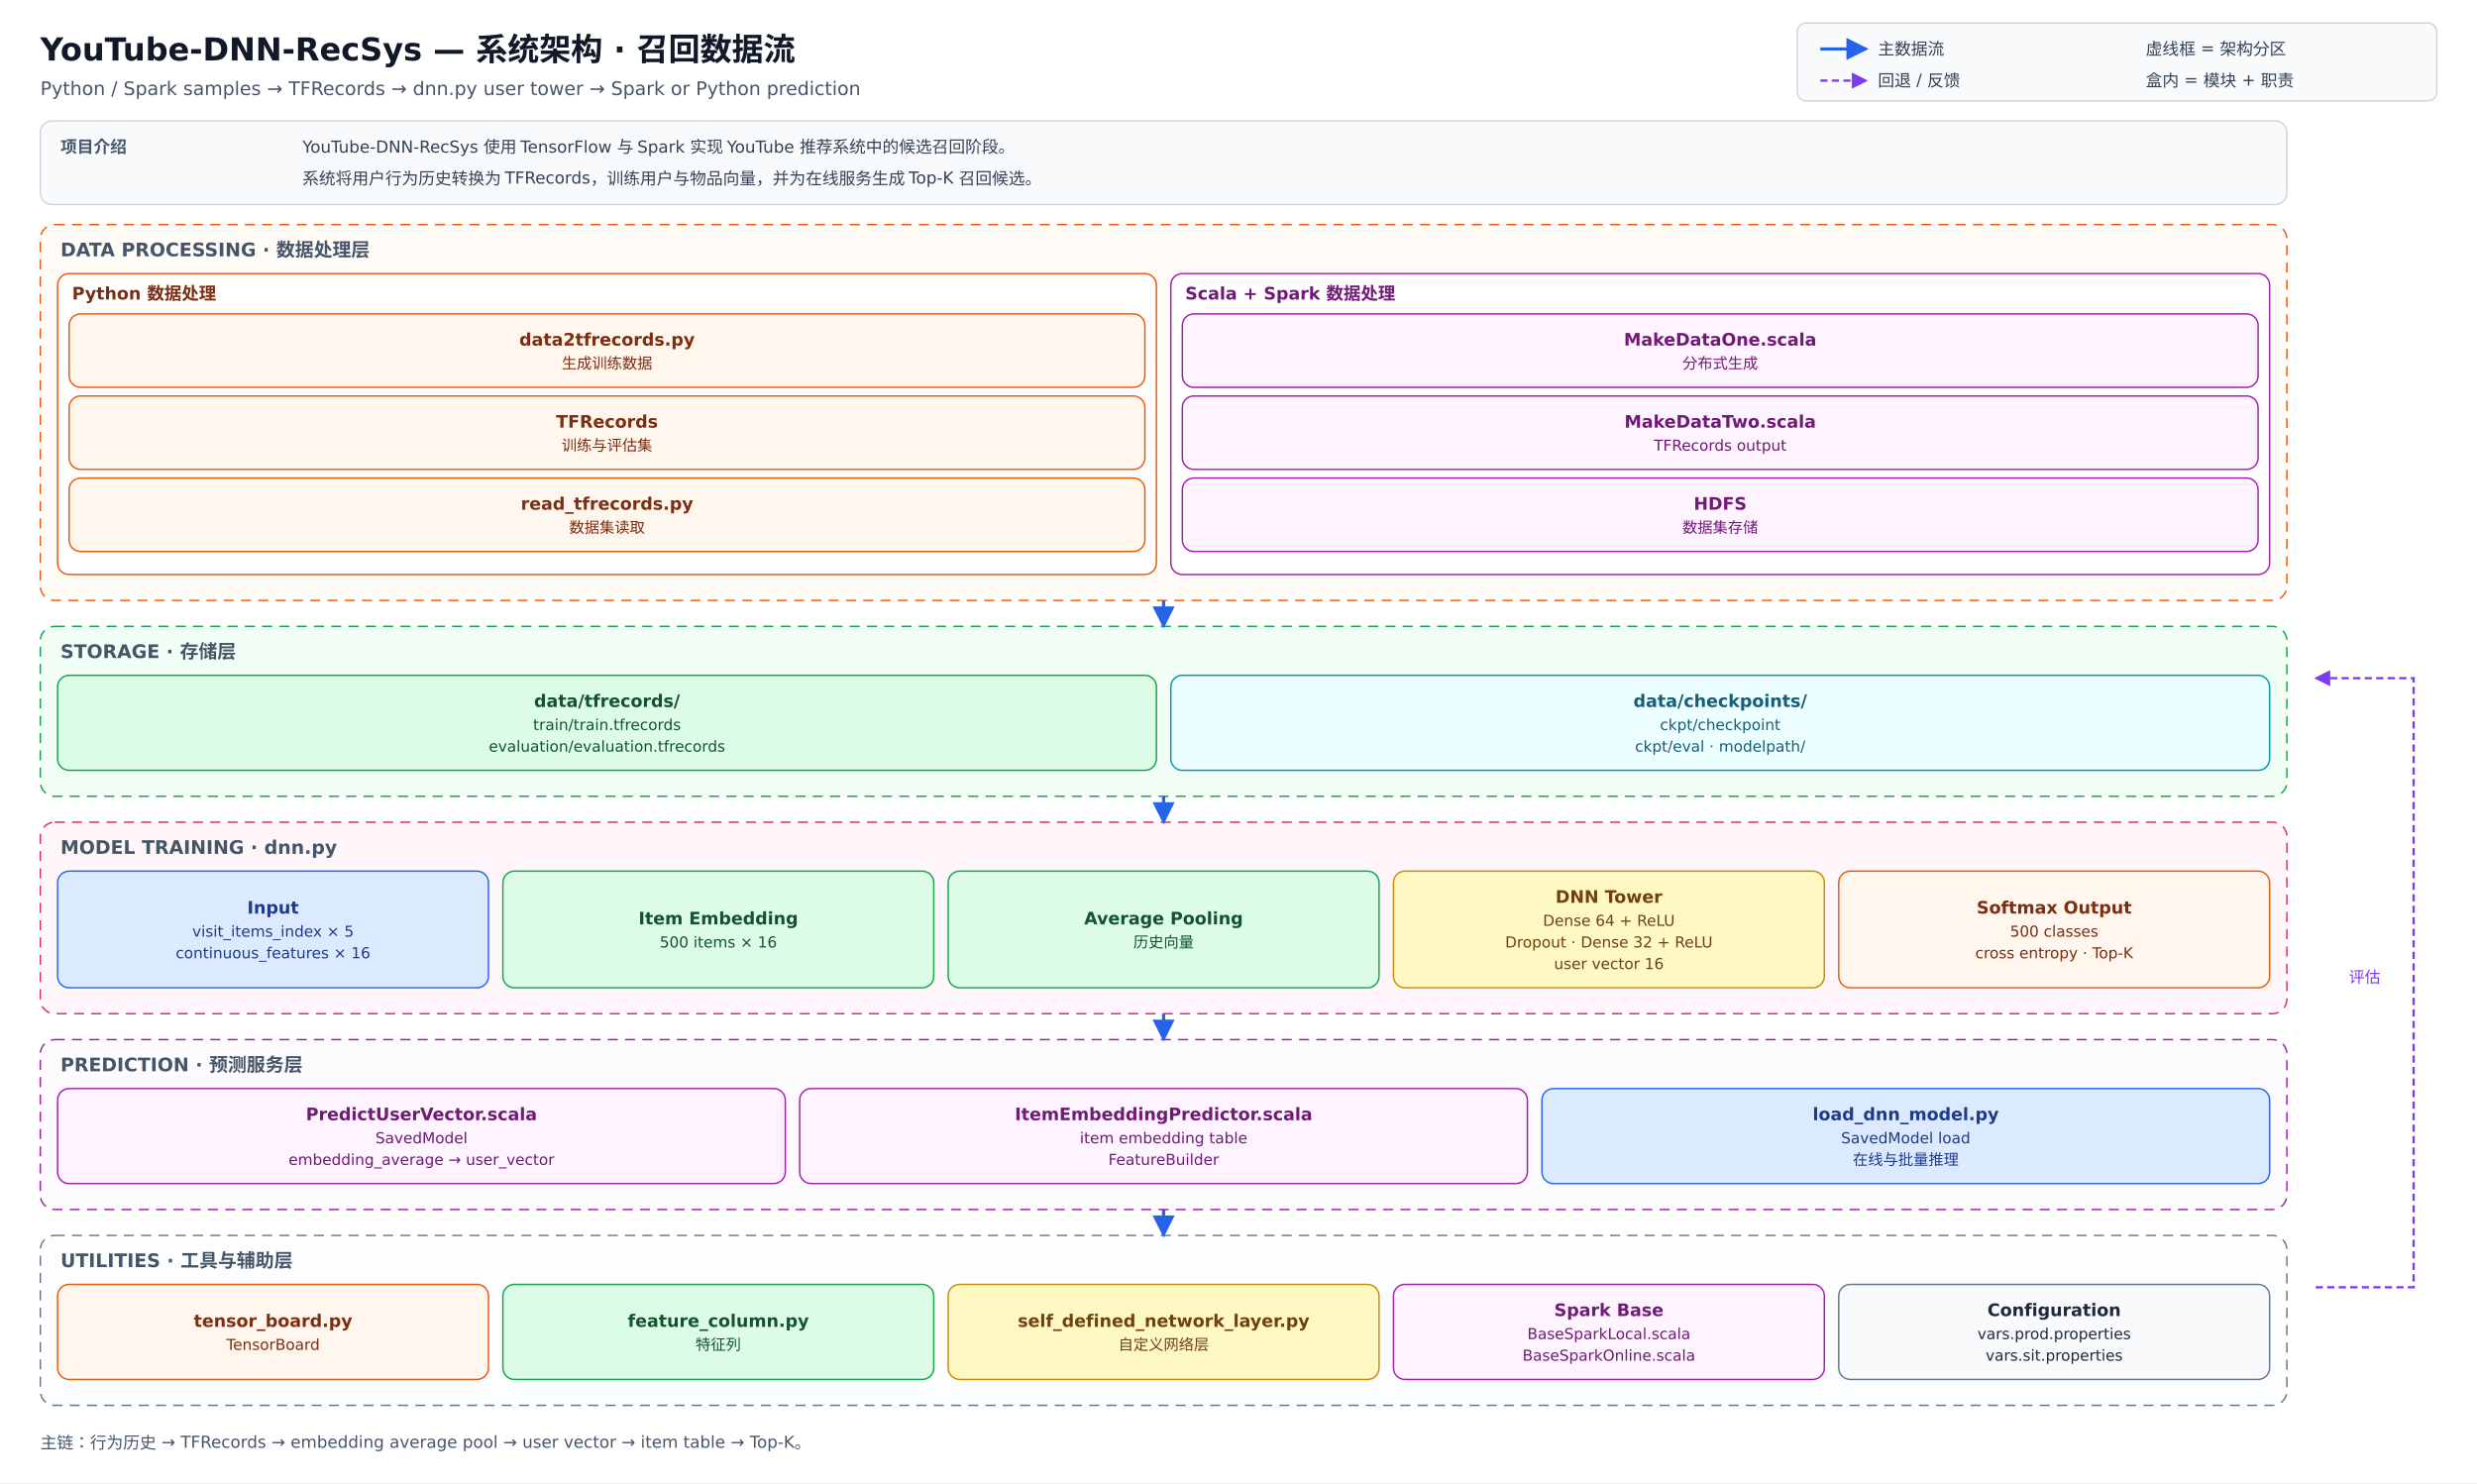
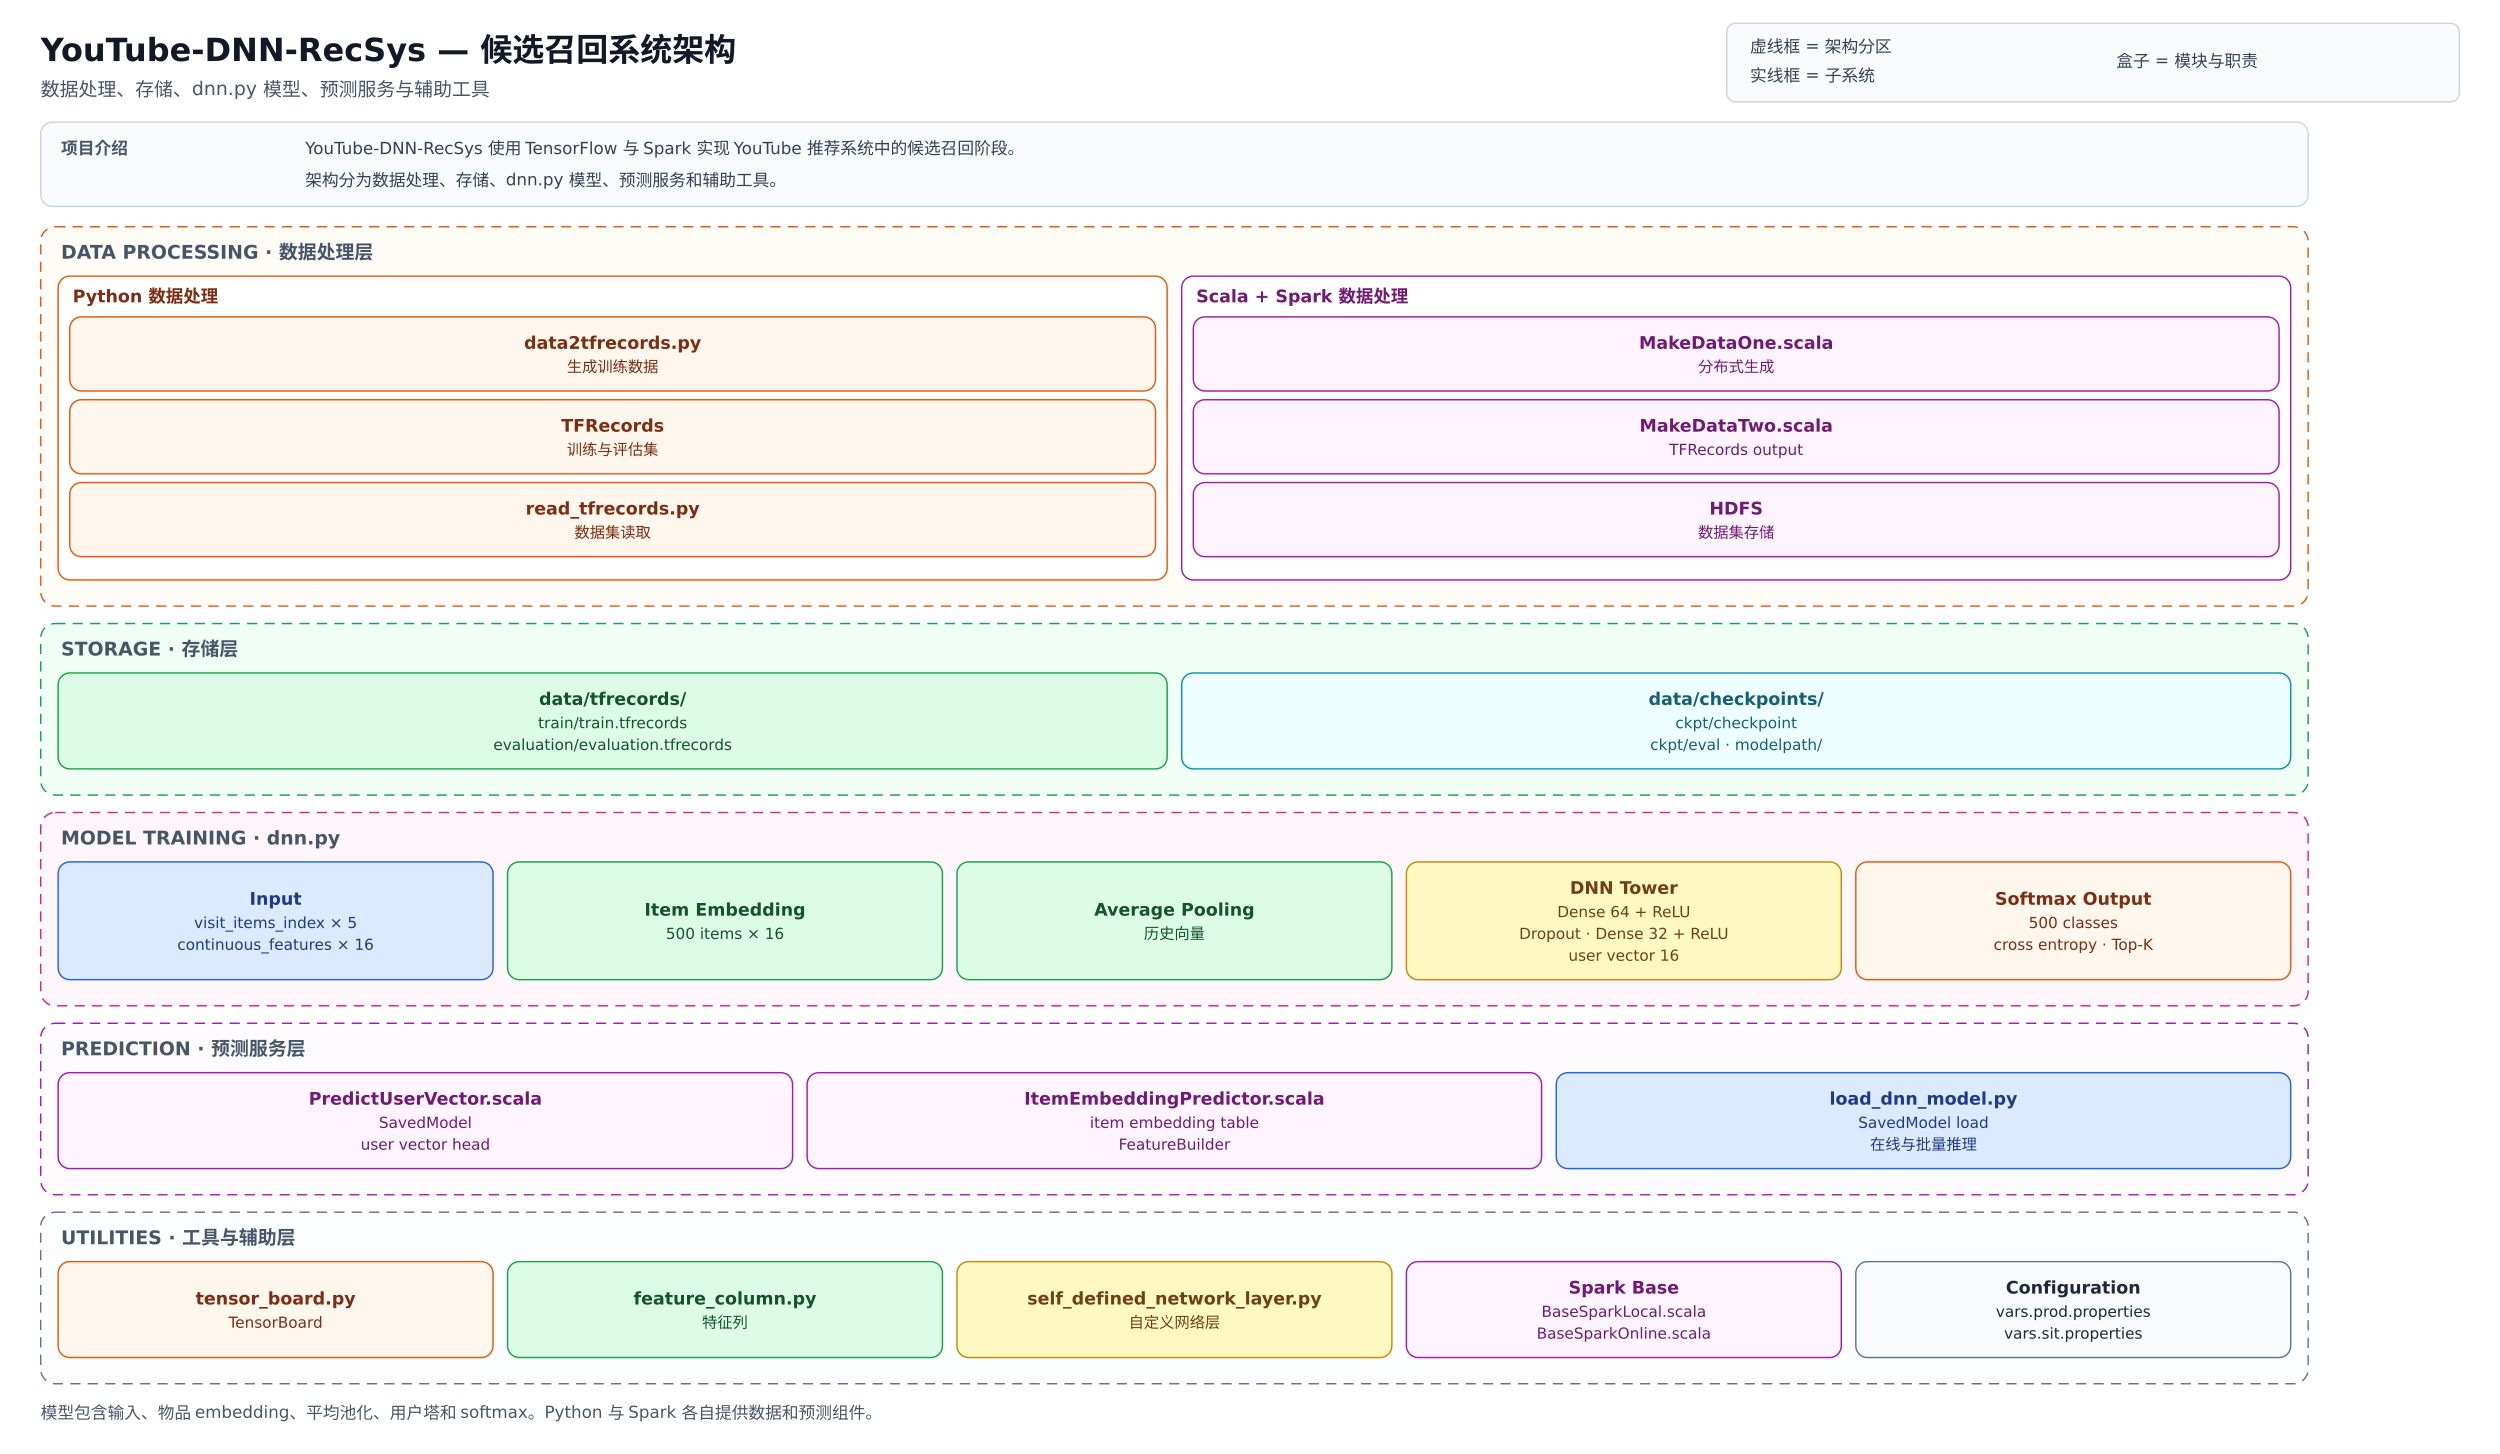
- <svg xmlns="http://www.w3.org/2000/svg" viewBox="0 0 1720 1030" font-family="WenQuanYi Micro Hei, DejaVu Sans, sans-serif">
-   <defs>
-     <marker id="arr" viewBox="0 0 10 10" refX="9" refY="5" markerWidth="7" markerHeight="7" orient="auto">
-       <path d="M0,0 L10,5 L0,10 z" fill="#2563eb" />
-     </marker>
-     <marker id="arrP" viewBox="0 0 10 10" refX="9" refY="5" markerWidth="7" markerHeight="7" orient="auto">
-       <path d="M0,0 L10,5 L0,10 z" fill="#7c3aed" />
-     </marker>
-   </defs>
-   <rect x="0" y="0" width="1720" height="1030" fill="#ffffff" />
-   <text x="28" y="42" font-size="22" fill="#111827" font-weight="700" text-anchor="start">YouTube-DNN-RecSys — 系统架构 · 召回数据流</text>
-   <text x="28" y="66" font-size="13" fill="#475569" font-weight="400" text-anchor="start">Python / Spark samples → TFRecords → dnn.py user tower → Spark or Python prediction</text>
-   <rect x="1248" y="16" width="444" height="54" rx="6" fill="#f8fafc" stroke="#cbd5e1" />
-   <line x1="1264" y1="34" x2="1296" y2="34" stroke="#2563eb" stroke-width="2.2" marker-end="url(#arr)" />
-   <text x="1304" y="38" font-size="11.5" fill="#334155" font-weight="400" text-anchor="start">主数据流</text>
-   <line x1="1264" y1="56" x2="1296" y2="56" stroke="#7c3aed" stroke-width="1.6" stroke-dasharray="5,3" marker-end="url(#arrP)" />
-   <text x="1304" y="60" font-size="11.5" fill="#334155" font-weight="400" text-anchor="start">回退 / 反馈</text>
-   <text x="1490" y="38" font-size="11.5" fill="#334155" font-weight="400" text-anchor="start">虚线框 = 架构分区</text>
-   <text x="1490" y="60" font-size="11.5" fill="#334155" font-weight="400" text-anchor="start">盒内 = 模块 + 职责</text>
+ <svg xmlns="http://www.w3.org/2000/svg" viewBox="0 0 1720 1000" font-family="WenQuanYi Micro Hei, DejaVu Sans, sans-serif">
+   <rect x="0" y="0" width="1720" height="1000" fill="#ffffff" />
+   <text x="28" y="42" font-size="22" fill="#111827" font-weight="700" text-anchor="start">YouTube-DNN-RecSys — 候选召回系统架构</text>
+   <text x="28" y="66" font-size="13" fill="#475569" font-weight="400" text-anchor="start">数据处理、存储、dnn.py 模型、预测服务与辅助工具</text>
+   <rect x="1188" y="16" width="504" height="54" rx="6" fill="#f8fafc" stroke="#cbd5e1" />
+   <text x="1204" y="36" font-size="11.5" fill="#334155" font-weight="400" text-anchor="start">虚线框 = 架构分区</text>
+   <text x="1204" y="56" font-size="11.5" fill="#334155" font-weight="400" text-anchor="start">实线框 = 子系统</text>
+   <text x="1456" y="46" font-size="11.5" fill="#334155" font-weight="400" text-anchor="start">盒子 = 模块与职责</text>
  <rect x="28" y="84" width="1560" height="58" rx="8" fill="#f8fafc" stroke="#cbd5e1" />
  <text x="42" y="106" font-size="11.5" fill="#475569" font-weight="700" text-anchor="start">项目介绍</text>
  <text x="210" y="106" font-size="11.5" fill="#334155" font-weight="400" text-anchor="start">YouTube-DNN-RecSys 使用 TensorFlow 与 Spark 实现 YouTube 推荐系统中的候选召回阶段。</text>
-   <text x="210" y="128" font-size="11.5" fill="#334155" font-weight="400" text-anchor="start">系统将用户行为历史转换为 TFRecords，训练用户与物品向量，并为在线服务生成 Top-K 召回候选。</text>
+   <text x="210" y="128" font-size="11.5" fill="#334155" font-weight="400" text-anchor="start">架构分为数据处理、存储、dnn.py 模型、预测服务和辅助工具。</text>
  <rect x="28" y="156" width="1560" height="261" rx="10" fill="#fff7ed" fill-opacity="0.38" stroke="#ea580c" stroke-dasharray="7,5" />
  <text x="42" y="178" font-size="13" fill="#475569" font-weight="700" text-anchor="start">DATA PROCESSING · 数据处理层</text>
  <rect x="40.0" y="190.0" width="763.0" height="209.0" rx="8" fill="#ffffff" fill-opacity="0.94" stroke="#ea580c" />
  <text x="50.0" y="208" font-size="12" fill="#7c2d12" font-weight="700" text-anchor="start">Python 数据处理</text>
  <rect x="48.0" y="218.0" width="747.0" height="51.0" rx="8" fill="#fff7ed" stroke="#ea580c" />
  <text x="421.5" y="240.0" font-size="12" fill="#7c2d12" font-weight="700" text-anchor="middle">data2tfrecords.py</text>
  <text x="421.5" y="256.0" font-size="10.5" fill="#7c2d12" font-weight="400" text-anchor="middle">生成训练数据</text>
  <rect x="48.0" y="275.0" width="747.0" height="51.0" rx="8" fill="#fff7ed" stroke="#ea580c" />
  <text x="421.5" y="297.0" font-size="12" fill="#7c2d12" font-weight="700" text-anchor="middle">TFRecords</text>
  <text x="421.5" y="313.0" font-size="10.5" fill="#7c2d12" font-weight="400" text-anchor="middle">训练与评估集</text>
  <rect x="48.0" y="332.0" width="747.0" height="51.0" rx="8" fill="#fff7ed" stroke="#ea580c" />
  <text x="421.5" y="354.0" font-size="12" fill="#7c2d12" font-weight="700" text-anchor="middle">read_tfrecords.py</text>
  <text x="421.5" y="370.0" font-size="10.5" fill="#7c2d12" font-weight="400" text-anchor="middle">数据集读取</text>
  <rect x="813.0" y="190.0" width="763.0" height="209.0" rx="8" fill="#ffffff" fill-opacity="0.94" stroke="#a21caf" />
  <text x="823.0" y="208" font-size="12" fill="#701a75" font-weight="700" text-anchor="start">Scala + Spark 数据处理</text>
  <rect x="821.0" y="218.0" width="747.0" height="51.0" rx="8" fill="#fdf4ff" stroke="#a21caf" />
  <text x="1194.5" y="240.0" font-size="12" fill="#701a75" font-weight="700" text-anchor="middle">MakeDataOne.scala</text>
  <text x="1194.5" y="256.0" font-size="10.5" fill="#701a75" font-weight="400" text-anchor="middle">分布式生成</text>
  <rect x="821.0" y="275.0" width="747.0" height="51.0" rx="8" fill="#fdf4ff" stroke="#a21caf" />
  <text x="1194.5" y="297.0" font-size="12" fill="#701a75" font-weight="700" text-anchor="middle">MakeDataTwo.scala</text>
  <text x="1194.5" y="313.0" font-size="10.5" fill="#701a75" font-weight="400" text-anchor="middle">TFRecords output</text>
  <rect x="821.0" y="332.0" width="747.0" height="51.0" rx="8" fill="#fdf4ff" stroke="#a21caf" />
  <text x="1194.5" y="354.0" font-size="12" fill="#701a75" font-weight="700" text-anchor="middle">HDFS</text>
  <text x="1194.5" y="370.0" font-size="10.5" fill="#701a75" font-weight="400" text-anchor="middle">数据集存储</text>
-   <rect x="28" y="435" width="1560" height="118" rx="10" fill="#dcfce7" fill-opacity="0.38" stroke="#16a34a" stroke-dasharray="7,5" />
-   <text x="42" y="457" font-size="13" fill="#475569" font-weight="700" text-anchor="start">STORAGE · 存储层</text>
-   <rect x="40.0" y="469.0" width="763.0" height="66.0" rx="8" fill="#dcfce7" stroke="#16a34a" />
-   <text x="421.5" y="491.0" font-size="12" fill="#14532d" font-weight="700" text-anchor="middle">data/tfrecords/</text>
-   <text x="421.5" y="507.0" font-size="10.5" fill="#14532d" font-weight="400" text-anchor="middle">train/train.tfrecords</text>
-   <text x="421.5" y="522.0" font-size="10.5" fill="#14532d" font-weight="400" text-anchor="middle">evaluation/evaluation.tfrecords</text>
-   <rect x="813.0" y="469.0" width="763.0" height="66.0" rx="8" fill="#ecfeff" stroke="#0891b2" />
-   <text x="1194.5" y="491.0" font-size="12" fill="#155e75" font-weight="700" text-anchor="middle">data/checkpoints/</text>
-   <text x="1194.5" y="507.0" font-size="10.5" fill="#155e75" font-weight="400" text-anchor="middle">ckpt/checkpoint</text>
-   <text x="1194.5" y="522.0" font-size="10.5" fill="#155e75" font-weight="400" text-anchor="middle">ckpt/eval · modelpath/</text>
-   <rect x="28" y="571" width="1560" height="133" rx="10" fill="#fce7f3" fill-opacity="0.38" stroke="#db2777" stroke-dasharray="7,5" />
-   <text x="42" y="593" font-size="13" fill="#475569" font-weight="700" text-anchor="start">MODEL TRAINING · dnn.py</text>
-   <rect x="40.0" y="605.0" width="299.2" height="81.0" rx="8" fill="#dbeafe" stroke="#2563eb" />
-   <text x="189.6" y="634.5" font-size="12" fill="#1e3a8a" font-weight="700" text-anchor="middle">Input</text>
-   <text x="189.6" y="650.5" font-size="10.5" fill="#1e3a8a" font-weight="400" text-anchor="middle">visit_items_index × 5</text>
-   <text x="189.6" y="665.5" font-size="10.5" fill="#1e3a8a" font-weight="400" text-anchor="middle">continuous_features × 16</text>
-   <rect x="349.2" y="605.0" width="299.2" height="81.0" rx="8" fill="#dcfce7" stroke="#16a34a" />
-   <text x="498.8" y="642.0" font-size="12" fill="#14532d" font-weight="700" text-anchor="middle">Item Embedding</text>
-   <text x="498.8" y="658.0" font-size="10.5" fill="#14532d" font-weight="400" text-anchor="middle">500 items × 16</text>
-   <rect x="658.4" y="605.0" width="299.2" height="81.0" rx="8" fill="#dcfce7" stroke="#16a34a" />
-   <text x="808.0" y="642.0" font-size="12" fill="#14532d" font-weight="700" text-anchor="middle">Average Pooling</text>
-   <text x="808.0" y="658.0" font-size="10.5" fill="#14532d" font-weight="400" text-anchor="middle">历史向量</text>
-   <rect x="967.6" y="605.0" width="299.2" height="81.0" rx="8" fill="#fef9c3" stroke="#ca8a04" />
-   <text x="1117.2" y="627.0" font-size="12" fill="#713f12" font-weight="700" text-anchor="middle">DNN Tower</text>
-   <text x="1117.2" y="643.0" font-size="10.5" fill="#713f12" font-weight="400" text-anchor="middle">Dense 64 + ReLU</text>
-   <text x="1117.2" y="658.0" font-size="10.5" fill="#713f12" font-weight="400" text-anchor="middle">Dropout · Dense 32 + ReLU</text>
-   <text x="1117.2" y="673.0" font-size="10.5" fill="#713f12" font-weight="400" text-anchor="middle">user vector 16</text>
-   <rect x="1276.8" y="605.0" width="299.2" height="81.0" rx="8" fill="#fff7ed" stroke="#ea580c" />
-   <text x="1426.4" y="634.5" font-size="12" fill="#7c2d12" font-weight="700" text-anchor="middle">Softmax Output</text>
-   <text x="1426.4" y="650.5" font-size="10.5" fill="#7c2d12" font-weight="400" text-anchor="middle">500 classes</text>
-   <text x="1426.4" y="665.5" font-size="10.5" fill="#7c2d12" font-weight="400" text-anchor="middle">cross entropy · Top-K</text>
-   <rect x="28" y="722" width="1560" height="118" rx="10" fill="#fdf4ff" fill-opacity="0.38" stroke="#a21caf" stroke-dasharray="7,5" />
-   <text x="42" y="744" font-size="13" fill="#475569" font-weight="700" text-anchor="start">PREDICTION · 预测服务层</text>
-   <rect x="40.0" y="756.0" width="505.3" height="66.0" rx="8" fill="#fdf4ff" stroke="#a21caf" />
-   <text x="292.667" y="778.0" font-size="12" fill="#701a75" font-weight="700" text-anchor="middle">PredictUserVector.scala</text>
-   <text x="292.667" y="794.0" font-size="10.5" fill="#701a75" font-weight="400" text-anchor="middle">SavedModel</text>
-   <text x="292.667" y="809.0" font-size="10.5" fill="#701a75" font-weight="400" text-anchor="middle">embedding_average → user_vector</text>
-   <rect x="555.3" y="756.0" width="505.3" height="66.0" rx="8" fill="#fdf4ff" stroke="#a21caf" />
-   <text x="808" y="778.0" font-size="12" fill="#701a75" font-weight="700" text-anchor="middle">ItemEmbeddingPredictor.scala</text>
-   <text x="808" y="794.0" font-size="10.5" fill="#701a75" font-weight="400" text-anchor="middle">item embedding table</text>
-   <text x="808" y="809.0" font-size="10.5" fill="#701a75" font-weight="400" text-anchor="middle">FeatureBuilder</text>
-   <rect x="1070.7" y="756.0" width="505.3" height="66.0" rx="8" fill="#dbeafe" stroke="#2563eb" />
-   <text x="1323.333" y="778.0" font-size="12" fill="#1e3a8a" font-weight="700" text-anchor="middle">load_dnn_model.py</text>
-   <text x="1323.333" y="794.0" font-size="10.5" fill="#1e3a8a" font-weight="400" text-anchor="middle">SavedModel load</text>
-   <text x="1323.333" y="809.0" font-size="10.5" fill="#1e3a8a" font-weight="400" text-anchor="middle">在线与批量推理</text>
-   <rect x="28" y="858" width="1560" height="118" rx="10" fill="#f8fafc" fill-opacity="0.38" stroke="#64748b" stroke-dasharray="7,5" />
-   <text x="42" y="880" font-size="13" fill="#475569" font-weight="700" text-anchor="start">UTILITIES · 工具与辅助层</text>
-   <rect x="40.0" y="892.0" width="299.2" height="66.0" rx="8" fill="#fff7ed" stroke="#ea580c" />
-   <text x="189.6" y="921.5" font-size="12" fill="#7c2d12" font-weight="700" text-anchor="middle">tensor_board.py</text>
-   <text x="189.6" y="937.5" font-size="10.5" fill="#7c2d12" font-weight="400" text-anchor="middle">TensorBoard</text>
-   <rect x="349.2" y="892.0" width="299.2" height="66.0" rx="8" fill="#dcfce7" stroke="#16a34a" />
-   <text x="498.8" y="921.5" font-size="12" fill="#14532d" font-weight="700" text-anchor="middle">feature_column.py</text>
-   <text x="498.8" y="937.5" font-size="10.5" fill="#14532d" font-weight="400" text-anchor="middle">特征列</text>
-   <rect x="658.4" y="892.0" width="299.2" height="66.0" rx="8" fill="#fef9c3" stroke="#ca8a04" />
-   <text x="808.0" y="921.5" font-size="12" fill="#713f12" font-weight="700" text-anchor="middle">self_defined_network_layer.py</text>
-   <text x="808.0" y="937.5" font-size="10.5" fill="#713f12" font-weight="400" text-anchor="middle">自定义网络层</text>
-   <rect x="967.6" y="892.0" width="299.2" height="66.0" rx="8" fill="#fdf4ff" stroke="#a21caf" />
-   <text x="1117.2" y="914.0" font-size="12" fill="#701a75" font-weight="700" text-anchor="middle">Spark Base</text>
-   <text x="1117.2" y="930.0" font-size="10.5" fill="#701a75" font-weight="400" text-anchor="middle">BaseSparkLocal.scala</text>
-   <text x="1117.2" y="945.0" font-size="10.5" fill="#701a75" font-weight="400" text-anchor="middle">BaseSparkOnline.scala</text>
-   <rect x="1276.8" y="892.0" width="299.2" height="66.0" rx="8" fill="#f8fafc" stroke="#64748b" />
-   <text x="1426.4" y="914.0" font-size="12" fill="#1e293b" font-weight="700" text-anchor="middle">Configuration</text>
-   <text x="1426.4" y="930.0" font-size="10.5" fill="#1e293b" font-weight="400" text-anchor="middle">vars.prod.properties</text>
-   <text x="1426.4" y="945.0" font-size="10.5" fill="#1e293b" font-weight="400" text-anchor="middle">vars.sit.properties</text>
-   <line x1="808.0" y1="417" x2="808.0" y2="435" stroke="#2563eb" stroke-width="2.2" marker-end="url(#arr)" />
-   <line x1="808.0" y1="553" x2="808.0" y2="571" stroke="#2563eb" stroke-width="2.2" marker-end="url(#arr)" />
-   <line x1="808.0" y1="704" x2="808.0" y2="722" stroke="#2563eb" stroke-width="2.2" marker-end="url(#arr)" />
-   <line x1="808.0" y1="840" x2="808.0" y2="858" stroke="#2563eb" stroke-width="2.2" marker-end="url(#arr)" />
-   <path d="M 1608,894 L 1676,894 L 1676,471 L 1608,471" fill="none" stroke="#7c3aed" stroke-width="1.6" stroke-dasharray="5,3" marker-end="url(#arrP)" />
-   <text x="1642" y="682.5" font-size="11" fill="#7c3aed" font-weight="400" text-anchor="middle">评估</text>
-   <text x="28" y="1006" font-size="11.5" fill="#475569" font-weight="400" text-anchor="start">主链：行为历史 → TFRecords → embedding average pool → user vector → item table → Top-K。</text>
+   <rect x="28" y="429" width="1560" height="118" rx="10" fill="#dcfce7" fill-opacity="0.38" stroke="#16a34a" stroke-dasharray="7,5" />
+   <text x="42" y="451" font-size="13" fill="#475569" font-weight="700" text-anchor="start">STORAGE · 存储层</text>
+   <rect x="40.0" y="463.0" width="763.0" height="66.0" rx="8" fill="#dcfce7" stroke="#16a34a" />
+   <text x="421.5" y="485.0" font-size="12" fill="#14532d" font-weight="700" text-anchor="middle">data/tfrecords/</text>
+   <text x="421.5" y="501.0" font-size="10.5" fill="#14532d" font-weight="400" text-anchor="middle">train/train.tfrecords</text>
+   <text x="421.5" y="516.0" font-size="10.5" fill="#14532d" font-weight="400" text-anchor="middle">evaluation/evaluation.tfrecords</text>
+   <rect x="813.0" y="463.0" width="763.0" height="66.0" rx="8" fill="#ecfeff" stroke="#0891b2" />
+   <text x="1194.5" y="485.0" font-size="12" fill="#155e75" font-weight="700" text-anchor="middle">data/checkpoints/</text>
+   <text x="1194.5" y="501.0" font-size="10.5" fill="#155e75" font-weight="400" text-anchor="middle">ckpt/checkpoint</text>
+   <text x="1194.5" y="516.0" font-size="10.5" fill="#155e75" font-weight="400" text-anchor="middle">ckpt/eval · modelpath/</text>
+   <rect x="28" y="559" width="1560" height="133" rx="10" fill="#fce7f3" fill-opacity="0.38" stroke="#db2777" stroke-dasharray="7,5" />
+   <text x="42" y="581" font-size="13" fill="#475569" font-weight="700" text-anchor="start">MODEL TRAINING · dnn.py</text>
+   <rect x="40.0" y="593.0" width="299.2" height="81.0" rx="8" fill="#dbeafe" stroke="#2563eb" />
+   <text x="189.6" y="622.5" font-size="12" fill="#1e3a8a" font-weight="700" text-anchor="middle">Input</text>
+   <text x="189.6" y="638.5" font-size="10.5" fill="#1e3a8a" font-weight="400" text-anchor="middle">visit_items_index × 5</text>
+   <text x="189.6" y="653.5" font-size="10.5" fill="#1e3a8a" font-weight="400" text-anchor="middle">continuous_features × 16</text>
+   <rect x="349.2" y="593.0" width="299.2" height="81.0" rx="8" fill="#dcfce7" stroke="#16a34a" />
+   <text x="498.8" y="630.0" font-size="12" fill="#14532d" font-weight="700" text-anchor="middle">Item Embedding</text>
+   <text x="498.8" y="646.0" font-size="10.5" fill="#14532d" font-weight="400" text-anchor="middle">500 items × 16</text>
+   <rect x="658.4" y="593.0" width="299.2" height="81.0" rx="8" fill="#dcfce7" stroke="#16a34a" />
+   <text x="808.0" y="630.0" font-size="12" fill="#14532d" font-weight="700" text-anchor="middle">Average Pooling</text>
+   <text x="808.0" y="646.0" font-size="10.5" fill="#14532d" font-weight="400" text-anchor="middle">历史向量</text>
+   <rect x="967.6" y="593.0" width="299.2" height="81.0" rx="8" fill="#fef9c3" stroke="#ca8a04" />
+   <text x="1117.2" y="615.0" font-size="12" fill="#713f12" font-weight="700" text-anchor="middle">DNN Tower</text>
+   <text x="1117.2" y="631.0" font-size="10.5" fill="#713f12" font-weight="400" text-anchor="middle">Dense 64 + ReLU</text>
+   <text x="1117.2" y="646.0" font-size="10.5" fill="#713f12" font-weight="400" text-anchor="middle">Dropout · Dense 32 + ReLU</text>
+   <text x="1117.2" y="661.0" font-size="10.5" fill="#713f12" font-weight="400" text-anchor="middle">user vector 16</text>
+   <rect x="1276.8" y="593.0" width="299.2" height="81.0" rx="8" fill="#fff7ed" stroke="#ea580c" />
+   <text x="1426.4" y="622.5" font-size="12" fill="#7c2d12" font-weight="700" text-anchor="middle">Softmax Output</text>
+   <text x="1426.4" y="638.5" font-size="10.5" fill="#7c2d12" font-weight="400" text-anchor="middle">500 classes</text>
+   <text x="1426.4" y="653.5" font-size="10.5" fill="#7c2d12" font-weight="400" text-anchor="middle">cross entropy · Top-K</text>
+   <rect x="28" y="704" width="1560" height="118" rx="10" fill="#fdf4ff" fill-opacity="0.38" stroke="#a21caf" stroke-dasharray="7,5" />
+   <text x="42" y="726" font-size="13" fill="#475569" font-weight="700" text-anchor="start">PREDICTION · 预测服务层</text>
+   <rect x="40.0" y="738.0" width="505.3" height="66.0" rx="8" fill="#fdf4ff" stroke="#a21caf" />
+   <text x="292.667" y="760.0" font-size="12" fill="#701a75" font-weight="700" text-anchor="middle">PredictUserVector.scala</text>
+   <text x="292.667" y="776.0" font-size="10.5" fill="#701a75" font-weight="400" text-anchor="middle">SavedModel</text>
+   <text x="292.667" y="791.0" font-size="10.5" fill="#701a75" font-weight="400" text-anchor="middle">user vector head</text>
+   <rect x="555.3" y="738.0" width="505.3" height="66.0" rx="8" fill="#fdf4ff" stroke="#a21caf" />
+   <text x="808" y="760.0" font-size="12" fill="#701a75" font-weight="700" text-anchor="middle">ItemEmbeddingPredictor.scala</text>
+   <text x="808" y="776.0" font-size="10.5" fill="#701a75" font-weight="400" text-anchor="middle">item embedding table</text>
+   <text x="808" y="791.0" font-size="10.5" fill="#701a75" font-weight="400" text-anchor="middle">FeatureBuilder</text>
+   <rect x="1070.7" y="738.0" width="505.3" height="66.0" rx="8" fill="#dbeafe" stroke="#2563eb" />
+   <text x="1323.333" y="760.0" font-size="12" fill="#1e3a8a" font-weight="700" text-anchor="middle">load_dnn_model.py</text>
+   <text x="1323.333" y="776.0" font-size="10.5" fill="#1e3a8a" font-weight="400" text-anchor="middle">SavedModel load</text>
+   <text x="1323.333" y="791.0" font-size="10.5" fill="#1e3a8a" font-weight="400" text-anchor="middle">在线与批量推理</text>
+   <rect x="28" y="834" width="1560" height="118" rx="10" fill="#f8fafc" fill-opacity="0.38" stroke="#64748b" stroke-dasharray="7,5" />
+   <text x="42" y="856" font-size="13" fill="#475569" font-weight="700" text-anchor="start">UTILITIES · 工具与辅助层</text>
+   <rect x="40.0" y="868.0" width="299.2" height="66.0" rx="8" fill="#fff7ed" stroke="#ea580c" />
+   <text x="189.6" y="897.5" font-size="12" fill="#7c2d12" font-weight="700" text-anchor="middle">tensor_board.py</text>
+   <text x="189.6" y="913.5" font-size="10.5" fill="#7c2d12" font-weight="400" text-anchor="middle">TensorBoard</text>
+   <rect x="349.2" y="868.0" width="299.2" height="66.0" rx="8" fill="#dcfce7" stroke="#16a34a" />
+   <text x="498.8" y="897.5" font-size="12" fill="#14532d" font-weight="700" text-anchor="middle">feature_column.py</text>
+   <text x="498.8" y="913.5" font-size="10.5" fill="#14532d" font-weight="400" text-anchor="middle">特征列</text>
+   <rect x="658.4" y="868.0" width="299.2" height="66.0" rx="8" fill="#fef9c3" stroke="#ca8a04" />
+   <text x="808.0" y="897.5" font-size="12" fill="#713f12" font-weight="700" text-anchor="middle">self_defined_network_layer.py</text>
+   <text x="808.0" y="913.5" font-size="10.5" fill="#713f12" font-weight="400" text-anchor="middle">自定义网络层</text>
+   <rect x="967.6" y="868.0" width="299.2" height="66.0" rx="8" fill="#fdf4ff" stroke="#a21caf" />
+   <text x="1117.2" y="890.0" font-size="12" fill="#701a75" font-weight="700" text-anchor="middle">Spark Base</text>
+   <text x="1117.2" y="906.0" font-size="10.5" fill="#701a75" font-weight="400" text-anchor="middle">BaseSparkLocal.scala</text>
+   <text x="1117.2" y="921.0" font-size="10.5" fill="#701a75" font-weight="400" text-anchor="middle">BaseSparkOnline.scala</text>
+   <rect x="1276.8" y="868.0" width="299.2" height="66.0" rx="8" fill="#f8fafc" stroke="#64748b" />
+   <text x="1426.4" y="890.0" font-size="12" fill="#1e293b" font-weight="700" text-anchor="middle">Configuration</text>
+   <text x="1426.4" y="906.0" font-size="10.5" fill="#1e293b" font-weight="400" text-anchor="middle">vars.prod.properties</text>
+   <text x="1426.4" y="921.0" font-size="10.5" fill="#1e293b" font-weight="400" text-anchor="middle">vars.sit.properties</text>
+   <text x="28" y="976" font-size="11.5" fill="#475569" font-weight="400" text-anchor="start">模型包含输入、物品 embedding、平均池化、用户塔和 softmax。Python 与 Spark 各自提供数据和预测组件。</text>
</svg>
